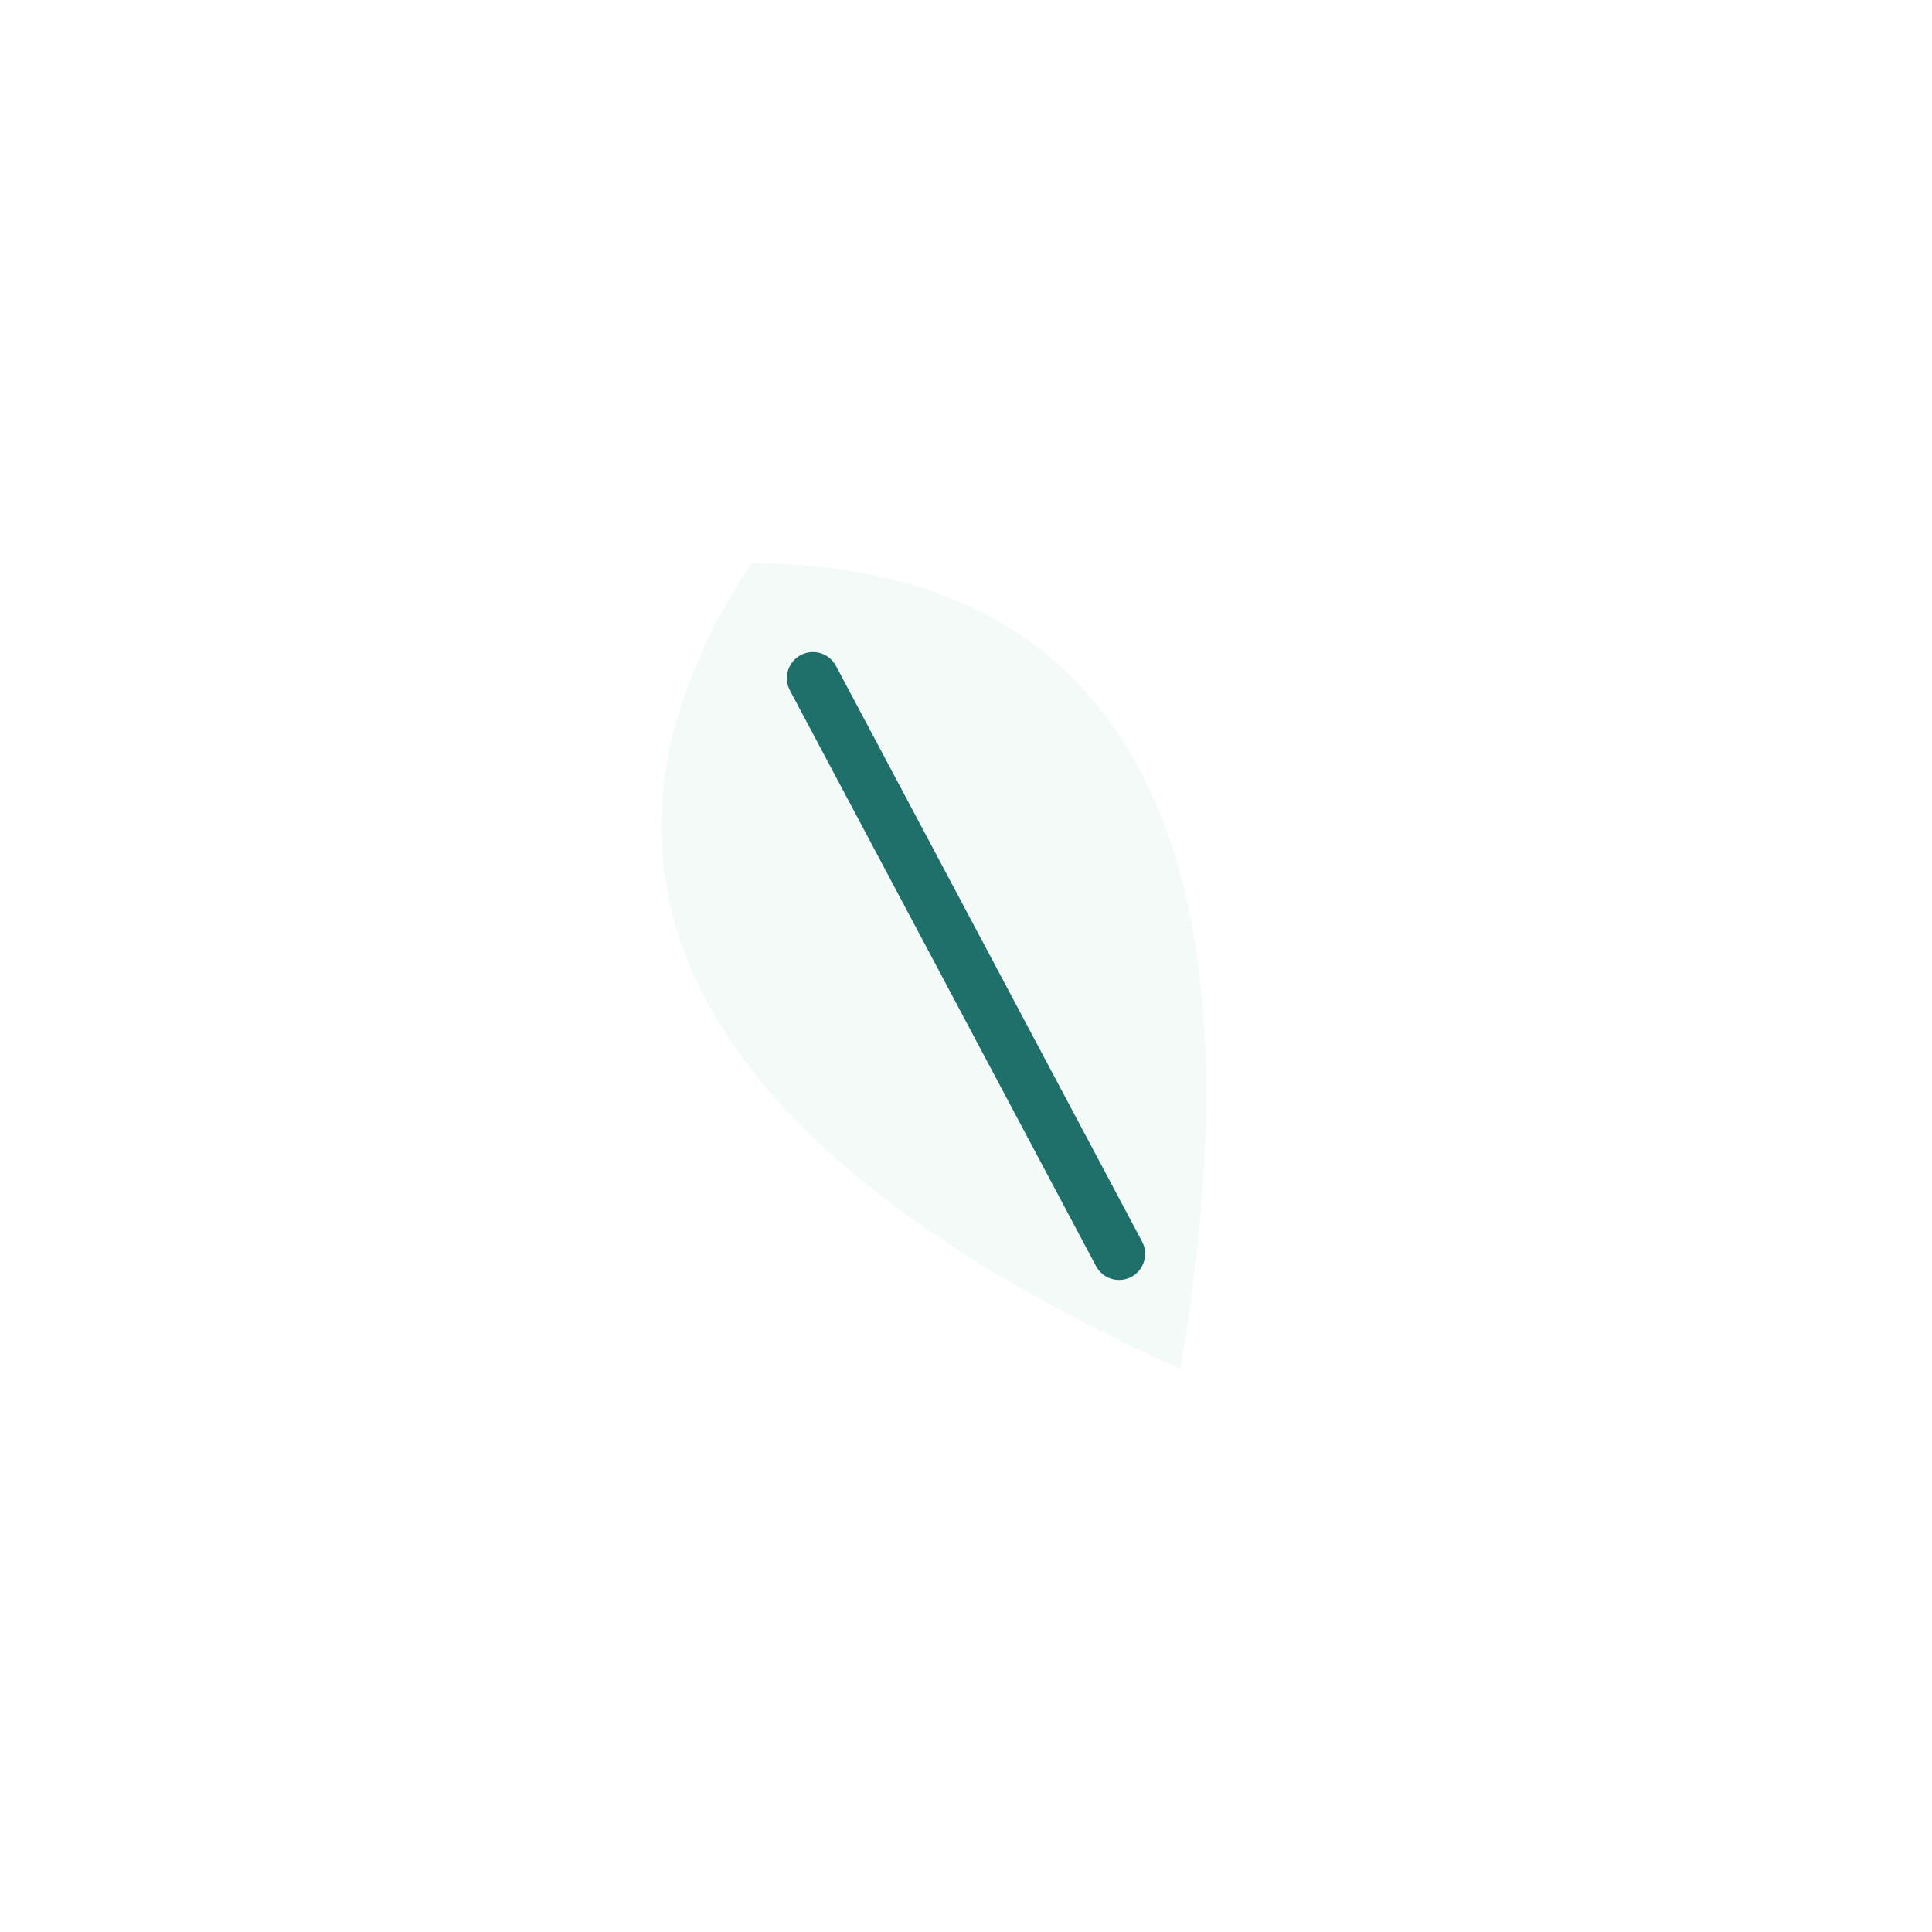
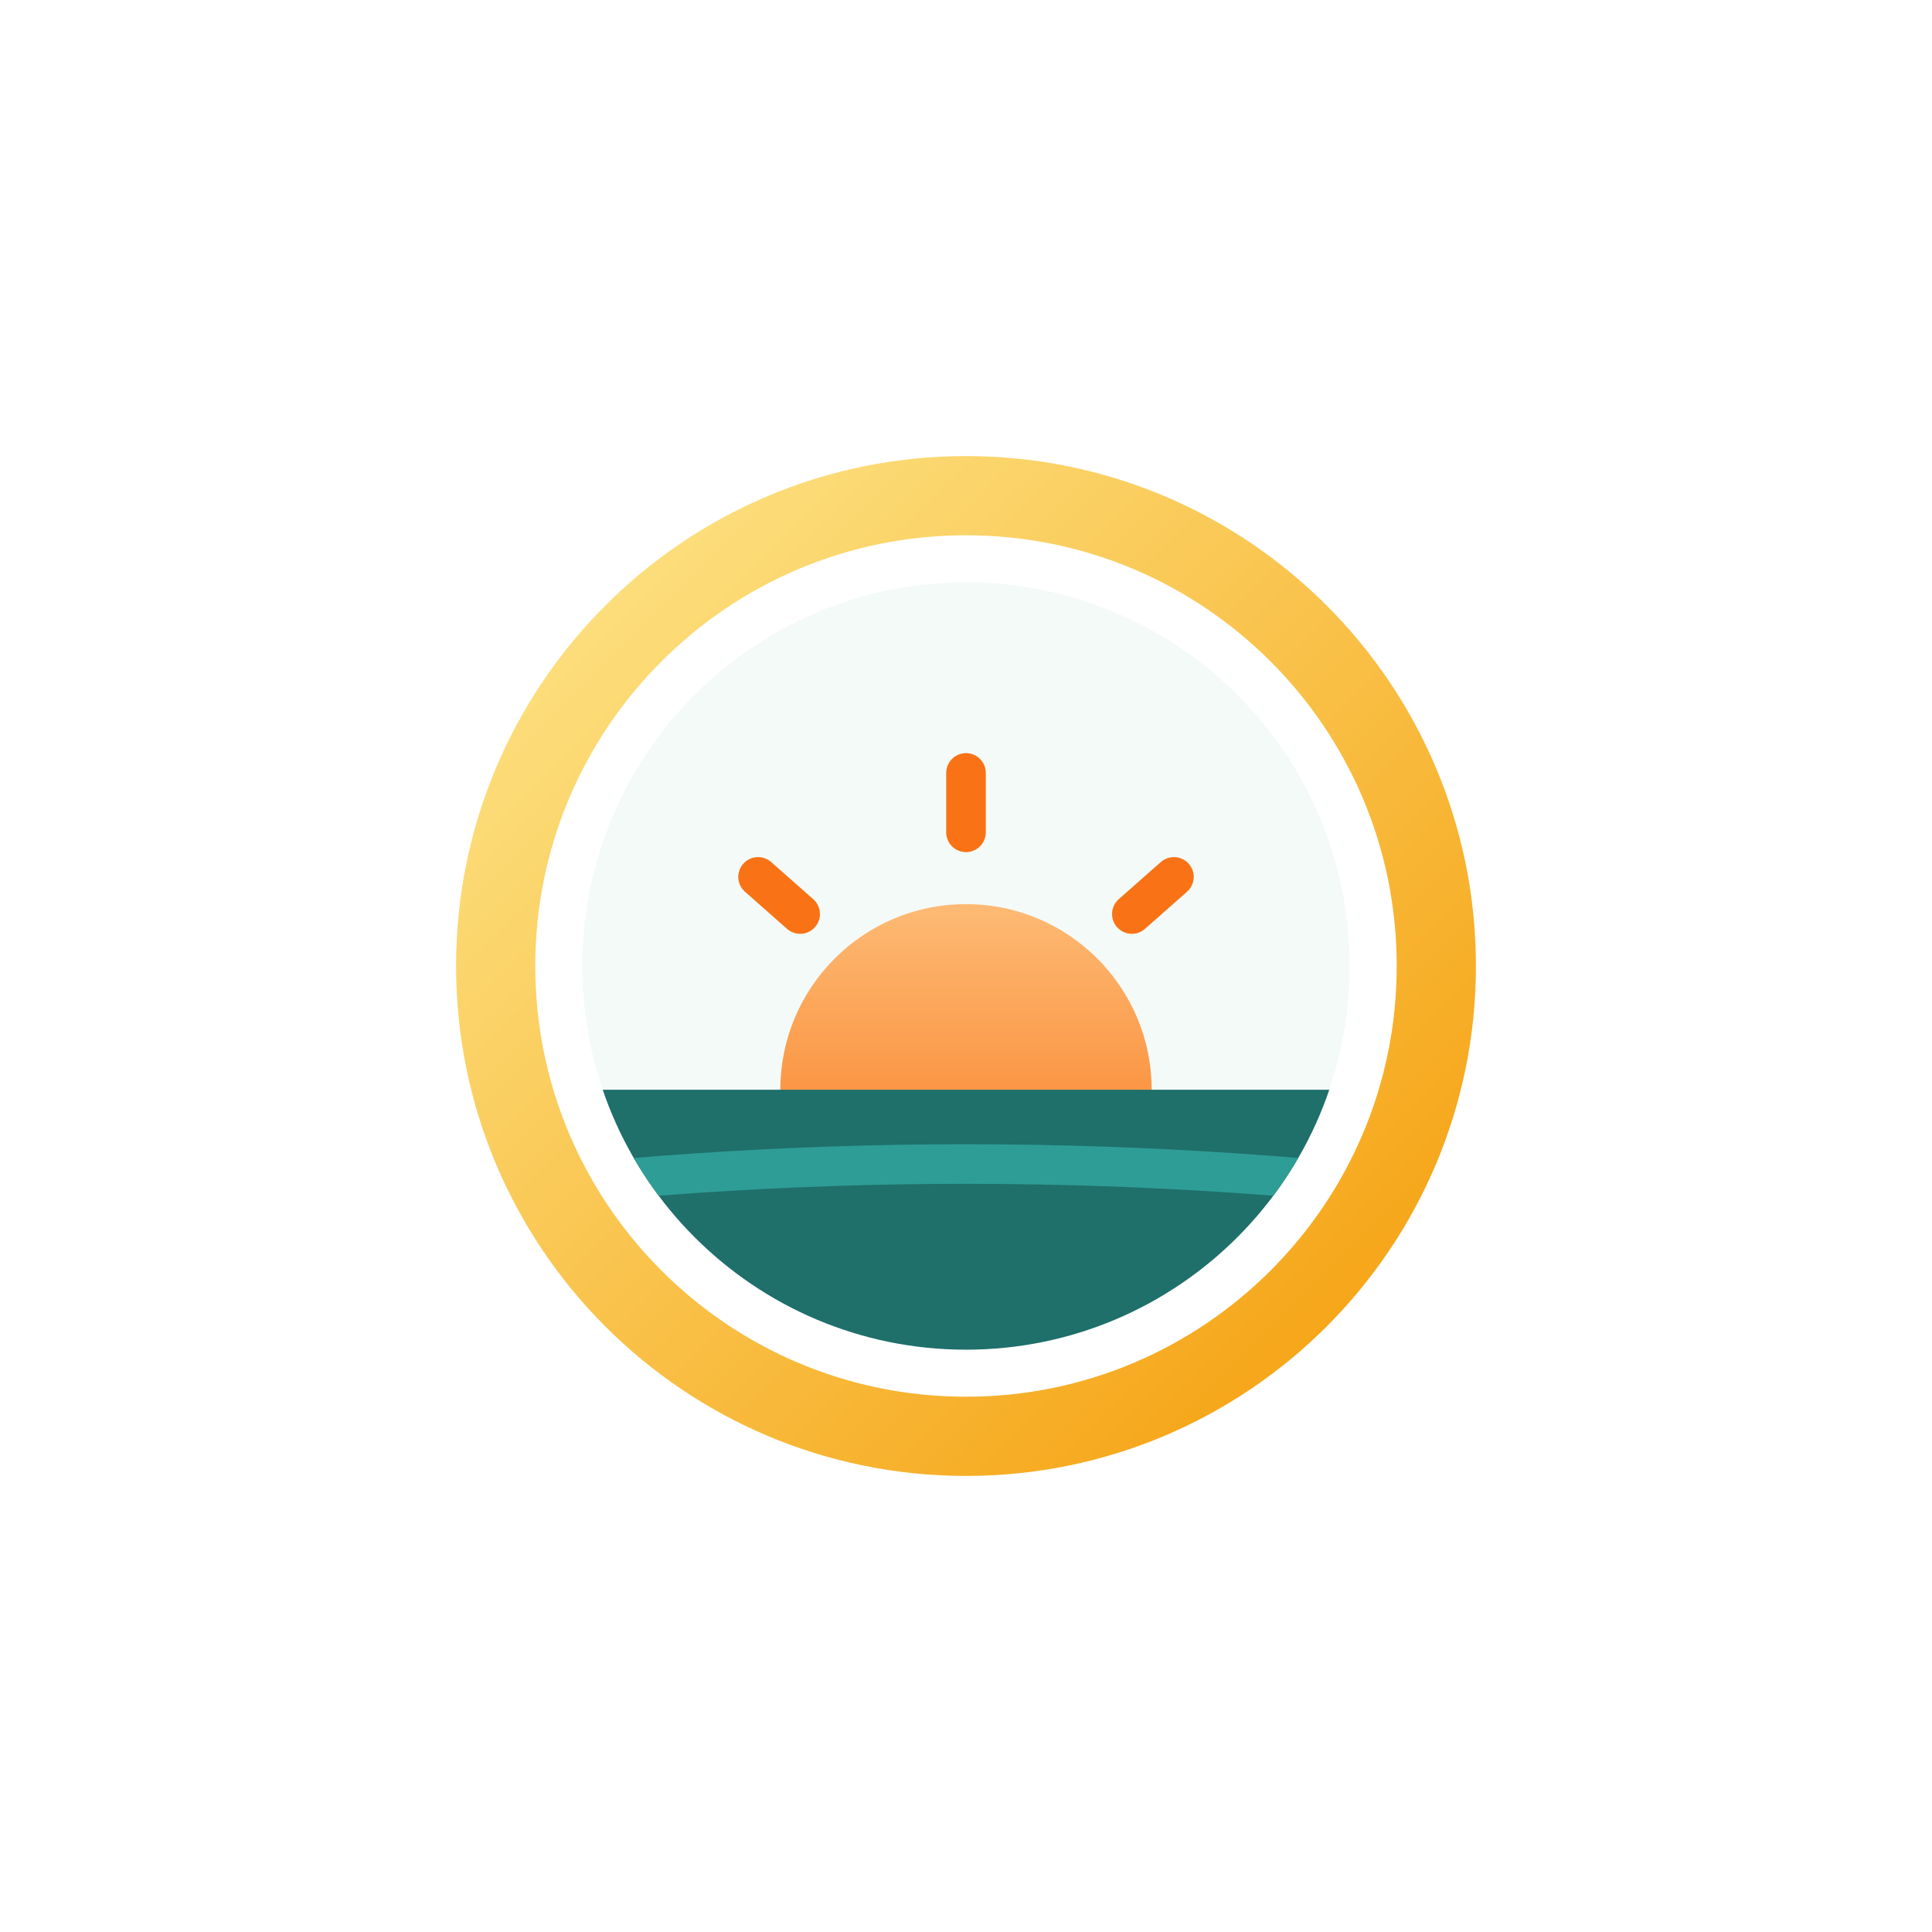
<svg xmlns="http://www.w3.org/2000/svg" width="1024" height="1024" viewBox="0 0 64 64">
-   <g transform="translate(32 32) scale(0.72) translate(-32 -32) rotate(-28 32 32)">
-     <path d="M32 11 C45 18 49 31 32 53 C15 31 19 18 32 11 Z" fill="#F4FAF8" />
-     <path d="M32 17 L32 47" stroke="#1F6F6B" stroke-width="2.4" stroke-linecap="round" />
+   <defs>
+     <linearGradient id="bg" x1="0" y1="0" x2="0" y2="1">
+       <stop offset="0" stop-color="#2E9D95" />
+       <stop offset="1" stop-color="#14504D" />
+     </linearGradient>
+     <linearGradient id="gold" x1="0" y1="0" x2="1" y2="1">
+       <stop offset="0" stop-color="#FDE68A" />
+       <stop offset="1" stop-color="#F59E0B" />
+     </linearGradient>
+     <linearGradient id="sun" x1="0" y1="0" x2="0" y2="1">
+       <stop offset="0" stop-color="#FDBA74" />
+       <stop offset="1" stop-color="#F97316" />
+     </linearGradient>
+     <clipPath id="inner">
+       <circle cx="32" cy="32" r="15.5" />
+     </clipPath>
+   </defs>
+   <g transform="translate(32 32) scale(0.82) translate(-32 -32)">
+     <circle cx="32" cy="32" r="19" fill="none" stroke="url(#gold)" stroke-width="3.2" />
+     <g clip-path="url(#inner)">
+       <rect x="10" y="10" width="44" height="44" fill="#F4FAF8" />
+       <circle cx="32" cy="37" r="7.5" fill="url(#sun)" />
+       <rect x="10" y="37" width="44" height="20" fill="#1F6F6B" />
+       <path d="M10 41.5 Q32 38.5 54 41.5" stroke="#2E9D95" stroke-width="1.6" fill="none" />
+     </g>
+     <g stroke="#F97316" stroke-width="1.6" stroke-linecap="round">
+       <path d="M32 24.2v2.4M23.6 28.4l1.7 1.5M40.4 28.4l-1.7 1.5" />
+     </g>
  </g>
</svg>
